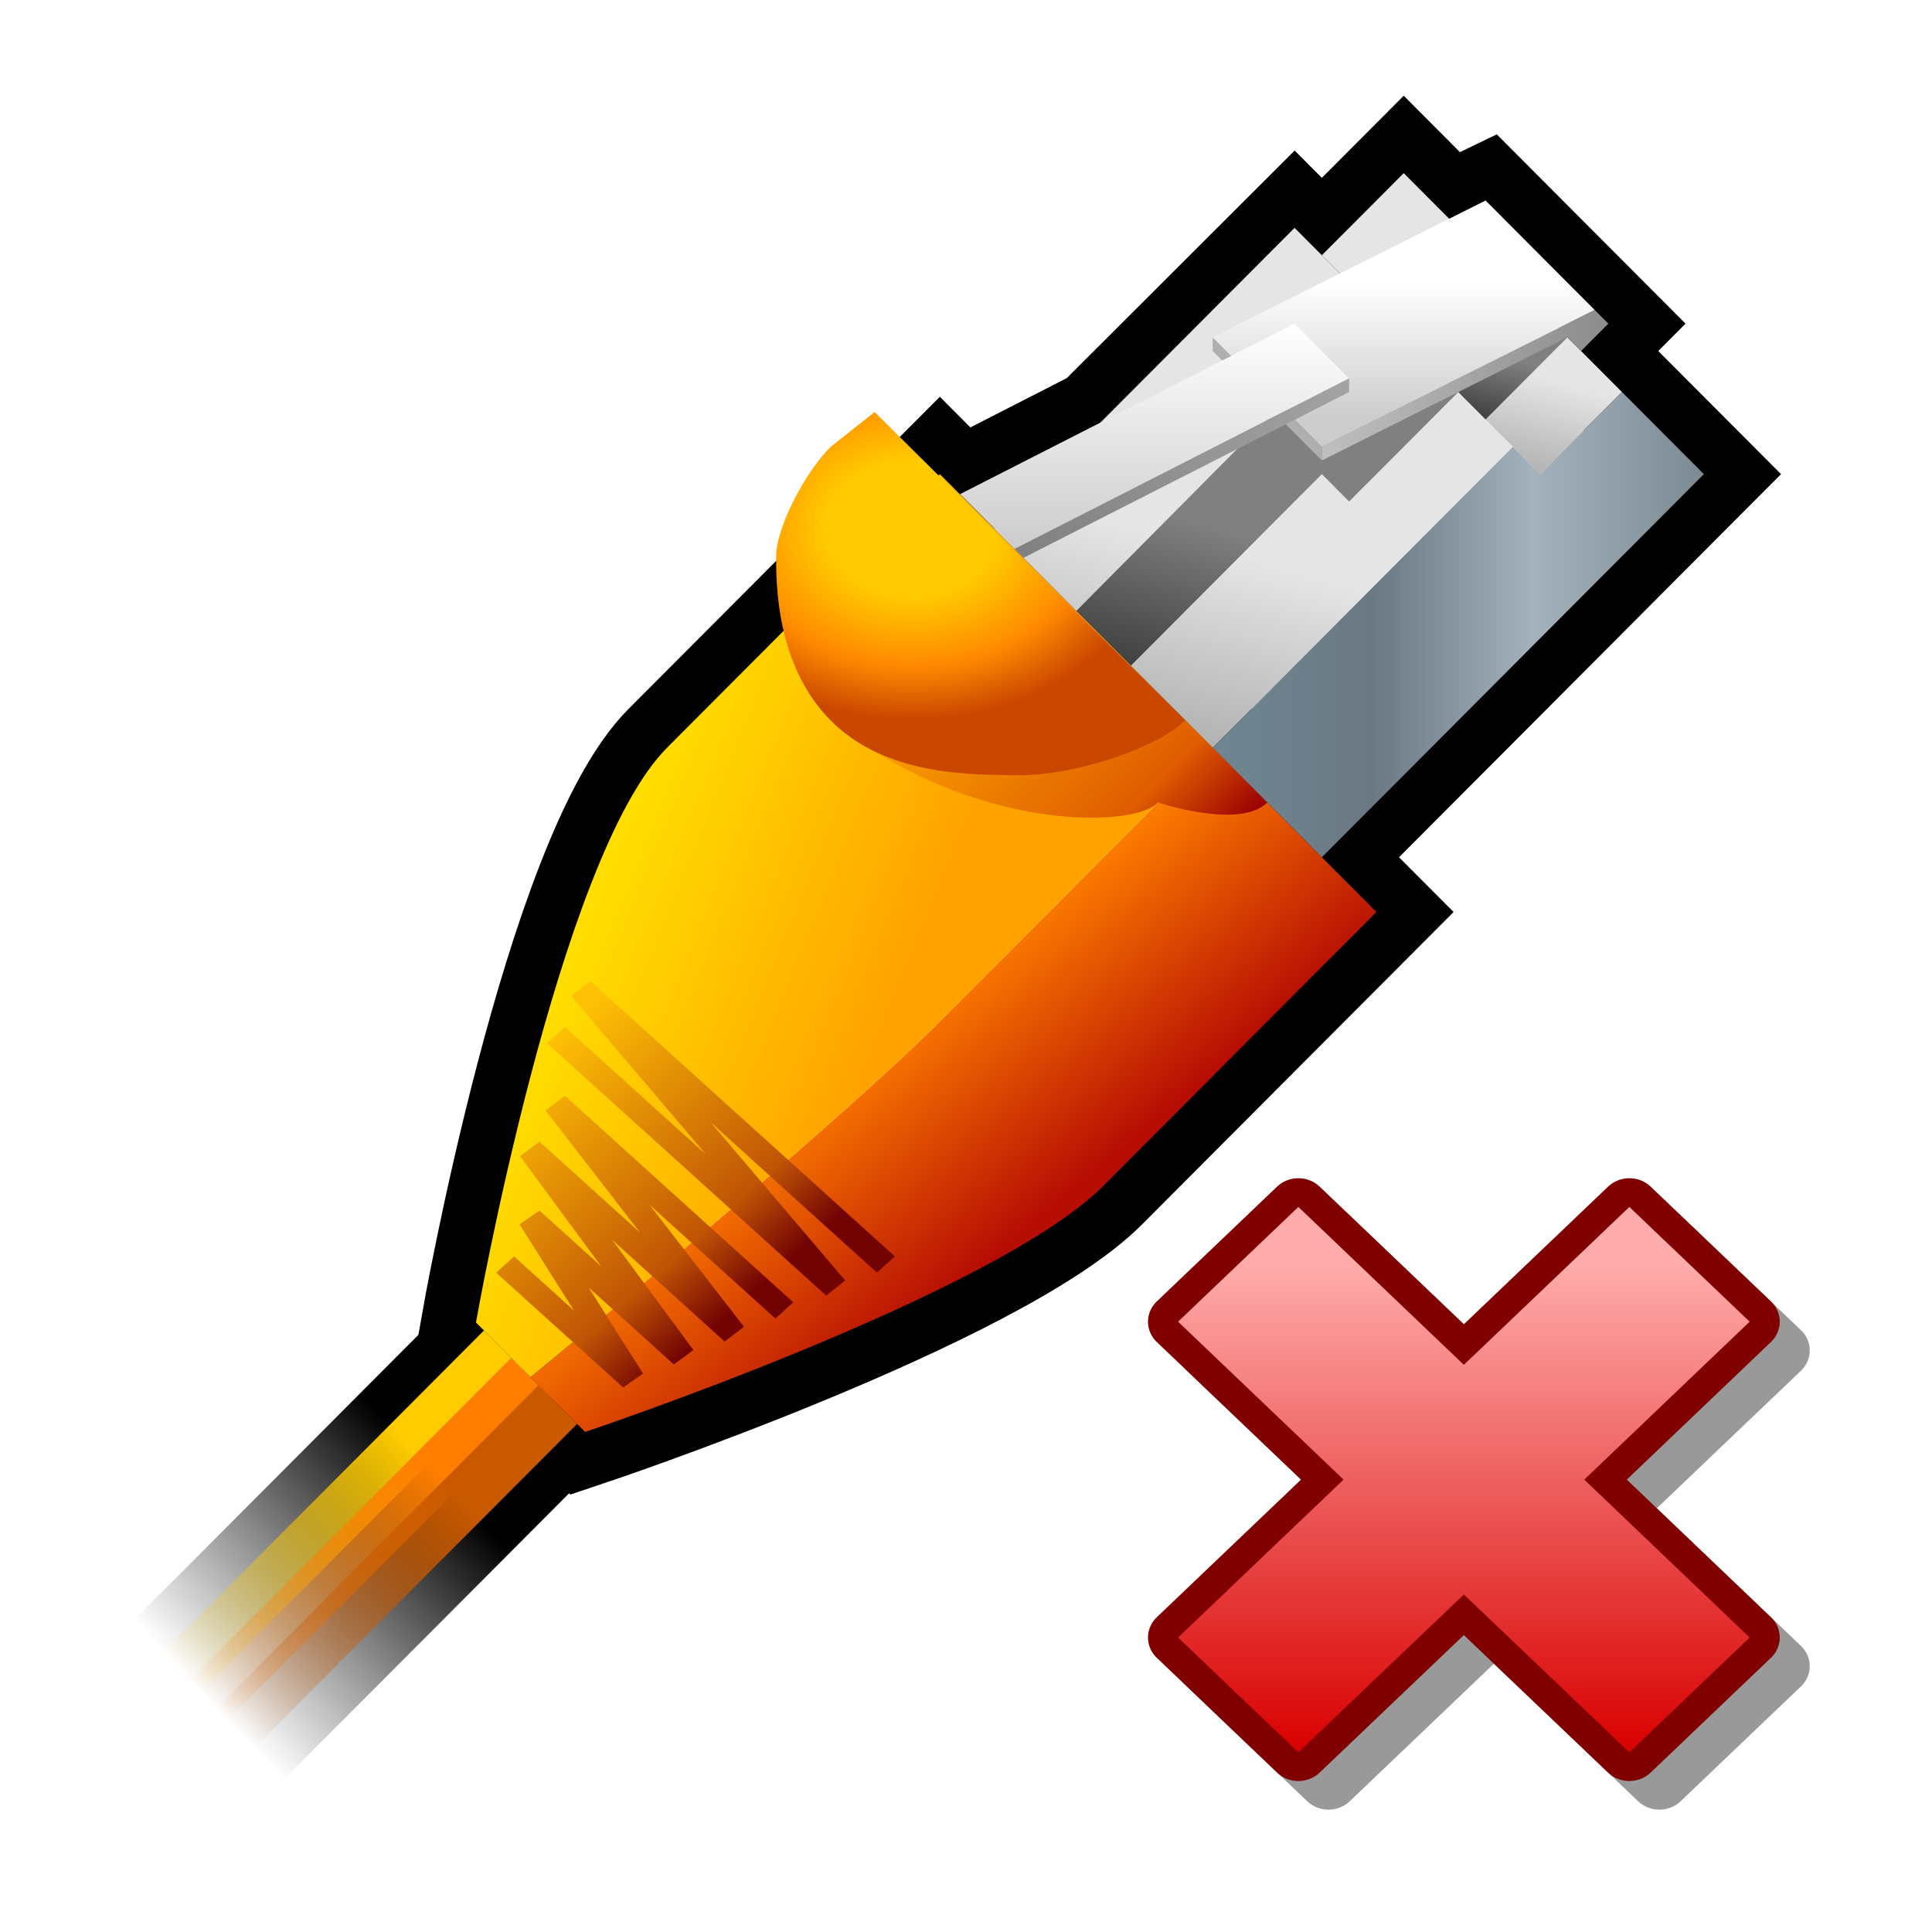
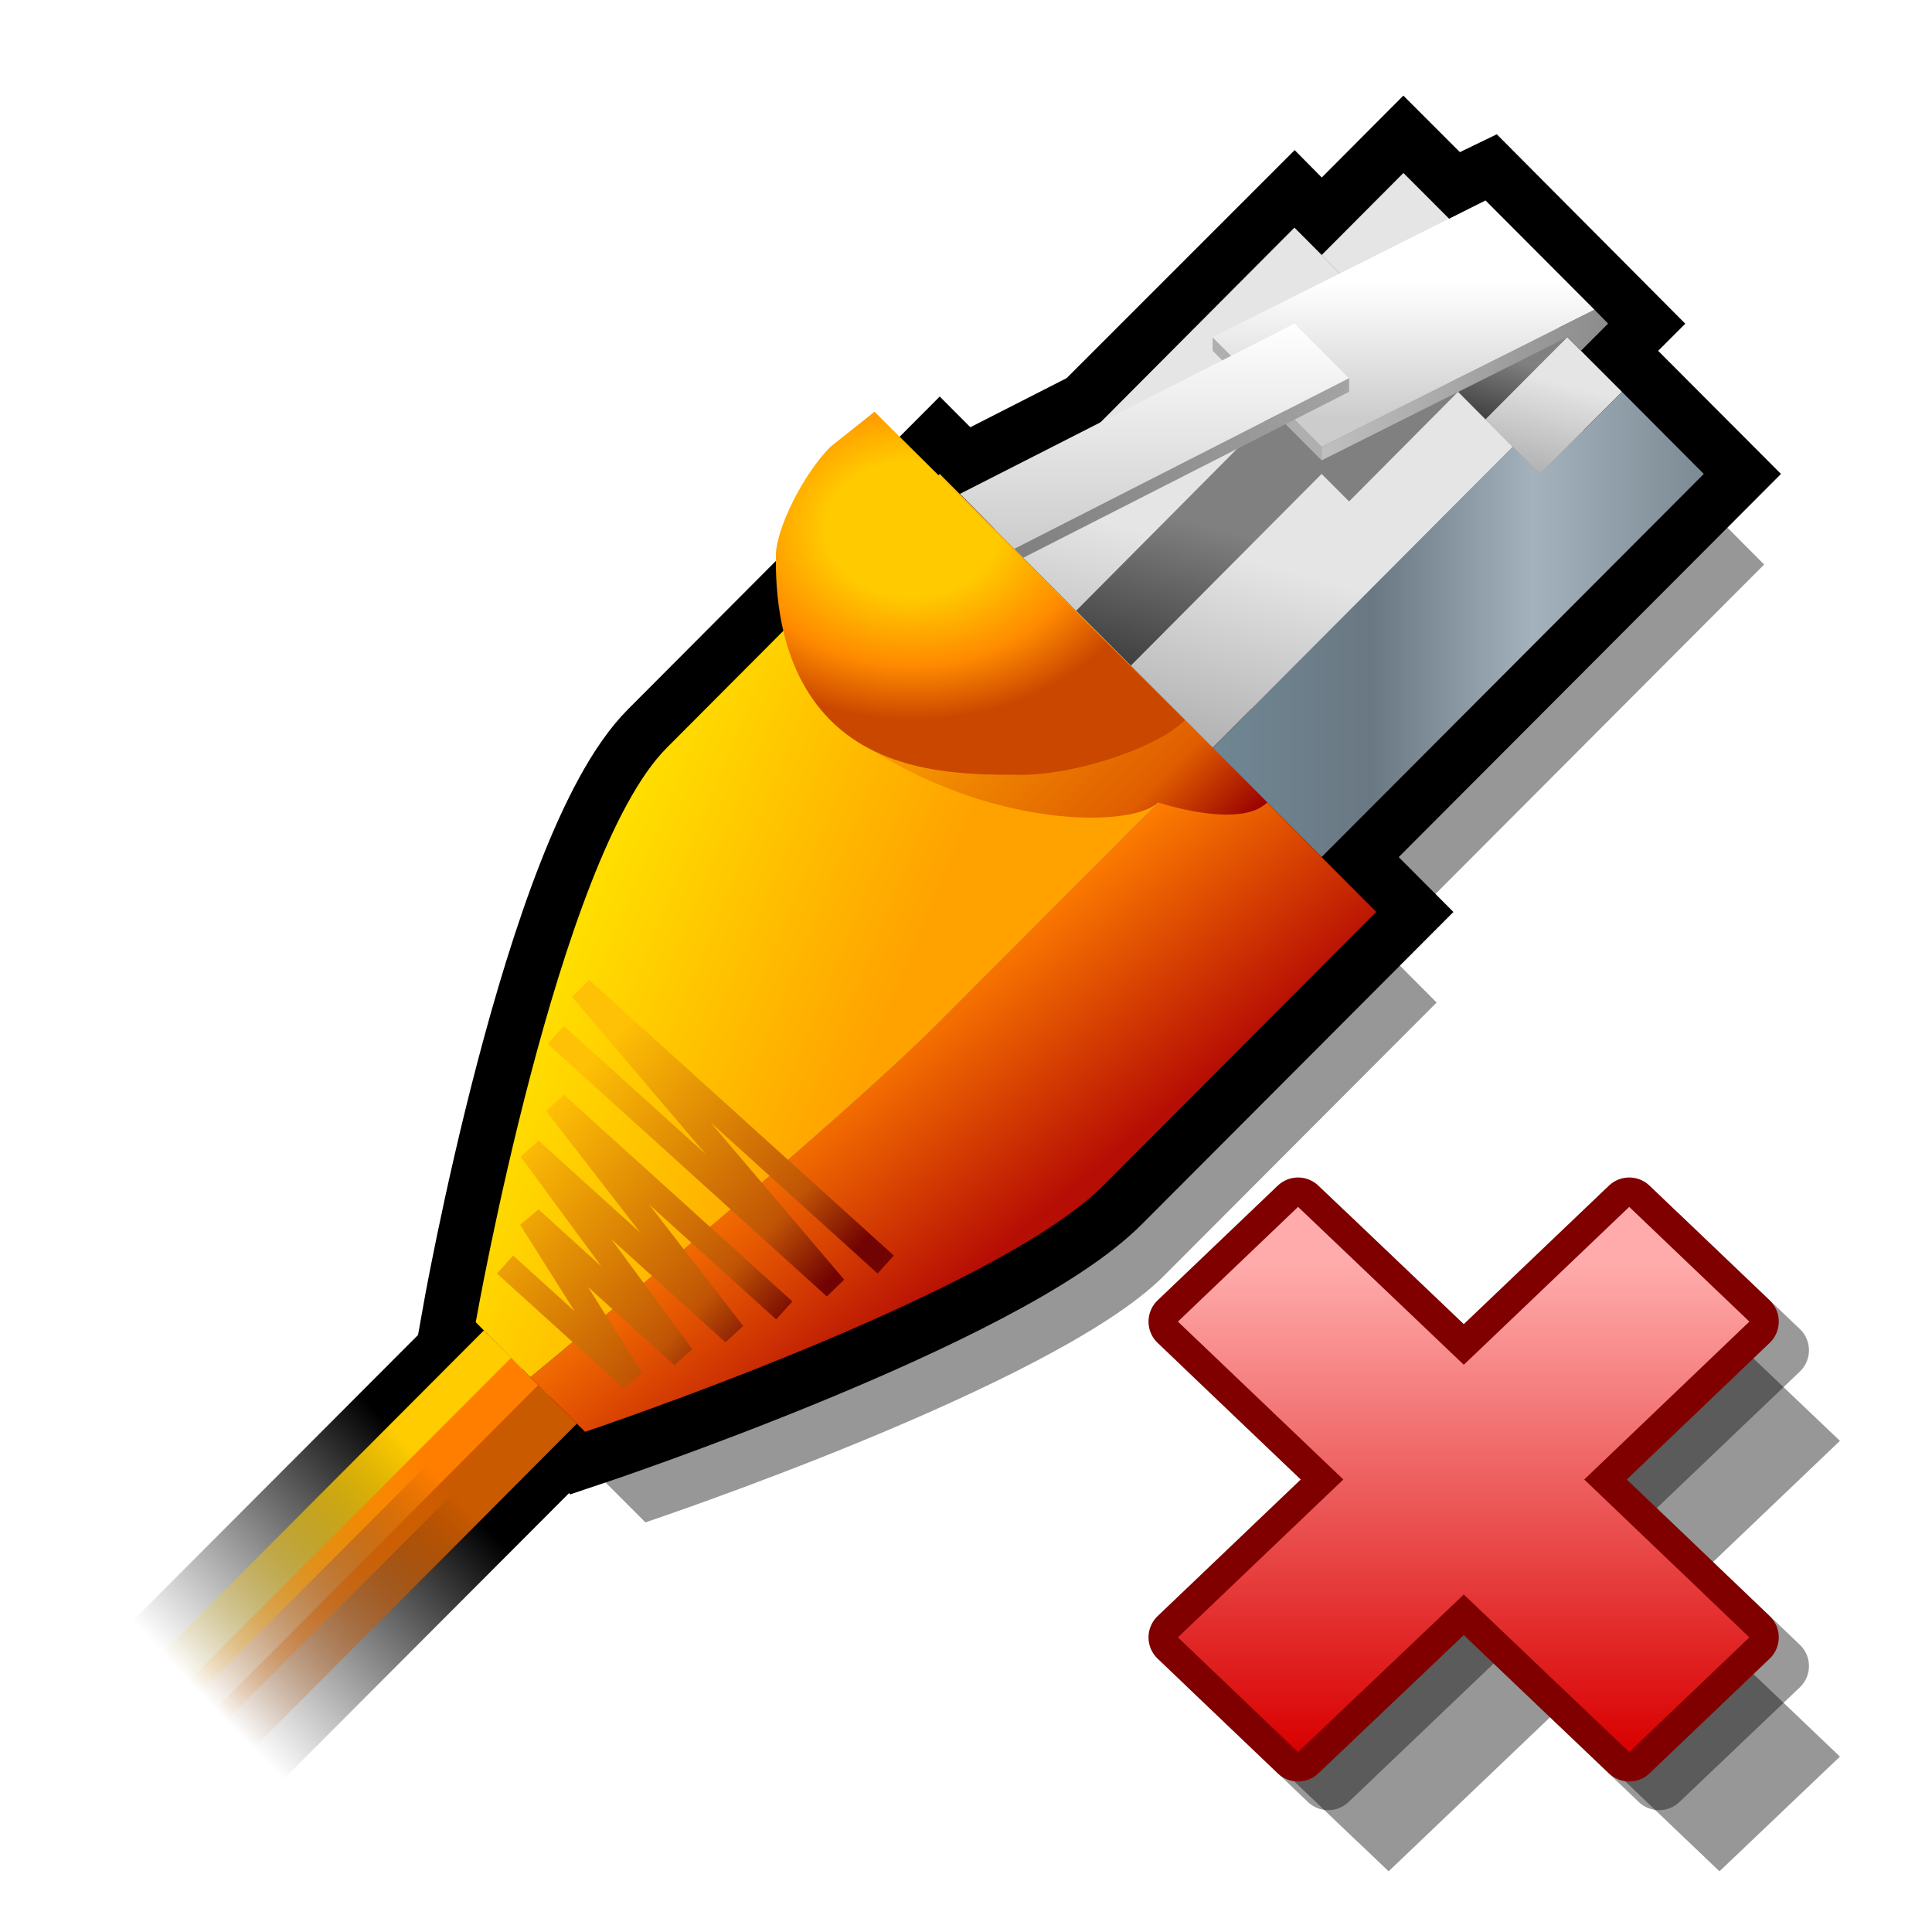
<svg xmlns="http://www.w3.org/2000/svg" version="1.1" width="64" height="64" color-interpolation="linearRGB">
  <g>
-     <linearGradient id="gradient0" gradientUnits="userSpaceOnUse" x1="26.27" y1="63.97" x2="17.69" y2="72.06">
+     <path style="fill:#000000; fill-opacity:0.408" d="M17.57 45.62L6.72 56.49            M31.13 15.7L22.09 24.77C18.47 28.39 15.76 43.8 15.76 43.8L19.38 47.43C19.38 47.43 32.94 42.9 36.55 39.27L45.59 30.21L31.13 15.7z            M52.37 11.62L53.27 10.72L49.21 6.64L47.99 7.23L46.49 5.73L43.78 8.45L42.88 7.54L36.41 14.01L31.8 16.36L43.78 28.39L56.44 15.7L52.37 11.62z            M16.67 44.71L5.82 55.59            M17.57 45.62L6.72 56.49            M18.47 46.52L7.63 57.4            M42.88 7.54L32.94 17.52L40.17 24.77L50.11 14.8L42.88 7.54z            M46.49 5.73L43.78 8.45L51.01 15.7L53.73 12.98L46.49 5.73z            M53.73 12.98L51.01 15.7L50.11 14.8L40.17 24.77L43.78 28.39L56.44 15.7L53.73 12.98z            M49.21 13.89L51.92 11.17L48.3 7.54L45.59 10.26L49.21 13.89z            M41.97 13.87L35.65 20.23L37.46 22.05L43.78 15.7L44.69 16.61L48.3 12.98L44.69 9.36L41.07 12.98L41.97 13.87z            M53.27 10.72L52.82 10.26L43.78 14.8V15.25L51.92 11.17L52.37 11.62L53.27 10.72z            M40.17 11.17L43.78 14.8V15.25L40.17 11.62V11.17z            M49.21 6.64L40.17 11.17L43.78 14.8L52.82 10.26L49.21 6.64z            M42.88 10.72L31.8 16.36L33.6 18.18L44.69 12.53L42.88 10.72z            M33.6 18.18L33.89 18.48L44.69 12.98V12.53L33.6 18.18z            M31.13 15.7L22.09 24.77C18.47 28.39 15.76 43.8 15.76 43.8L17.57 45.62C17.57 45.62 27.51 37.46 31.13 33.83L40.17 24.77L31.13 15.7z            M40.17 24.77L31.13 33.83C27.51 37.46 17.57 45.62 17.57 45.62L19.38 47.43C19.38 47.43 32.94 42.9 36.55 39.27L45.59 30.21L40.17 24.77z            M38.36 26.58C37.46 27.49 32.03 27.49 27.51 23.86C29.32 25.67 32.03 25.67 33.84 25.67C35.65 25.67 38.36 24.77 39.26 23.86L41.98 26.58C41.07 27.49 38.36 26.58 38.36 26.58z            M27.51 14.8C26.61 15.7 25.7 17.52 25.7 18.42C25.7 19.33 25.7 22.05 27.51 23.86C29.32 25.67 32.03 25.67 33.84 25.67C35.65 25.67 38.36 24.77 39.26 23.86L28.97 13.64L27.51 14.8z            M16.73 41.89L20.93 45.69L17.57 40.36L22.61 44.93L17.57 38.08L24.3 44.17L18.41 36.56L25.98 43.41            M18.41 34.28L27.66 42.65L19.25 32.76L29.34 41.89            M58.95 44.73L54.96 40.93L49.48 46.16L44 40.93L40.02 44.73L45.5 49.96L40.02 55.19L44 58.99L49.48 53.76L54.96 58.99L58.95 55.19L53.47 49.96L58.95 44.73z            M57.95 43.78L53.97 39.98L48.49 45.21L43 39.98L39.02 43.78L44.5 49.01L39.02 54.24L43 58.04L48.49 52.82L53.97 58.04L57.95 54.24L52.48 49.01L57.95 43.78z            M57.95 43.78L53.97 39.98L48.49 45.21L43 39.98L39.02 43.78L44.5 49.01L39.02 54.24L43 58.04L48.49 52.82L53.97 58.04L57.95 54.24L52.48 49.01L57.95 43.78z" transform="matrix(1,0,0,1,2,3)" />
+     <linearGradient id="gradient0" gradientUnits="userSpaceOnUse" x1="25.95" y1="61" x2="18.19" y2="68.33">
      <stop offset="0" stop-color="#000000" />
      <stop offset="1" stop-color="#000000" stop-opacity="0" />
    </linearGradient>
-     <path style="fill:none; stroke:url(#gradient0); stroke-width:8" d="M17 47L5 59" transform="matrix(0.9039,0,0,0.9065,2.2085,3.016)" />
-     <path style="fill:none; stroke:#000000; stroke-width:4" d="M32 14L22 24C18 28 15 45 15 45L19 49C19 49 34 44 38 40L48 30L32 14z" transform="matrix(0.9039,0,0,0.9065,2.2085,3.016)" />
-     <path style="fill:none; stroke:#000000; stroke-width:4" d="M55.5 9.5L56.5 8.5L52 4L50.65 4.65L49 3L46 6L45 5L37.84 12.13L32.74 14.73L46 28L60 14L55.5 9.5z" transform="matrix(0.9039,0,0,0.9065,2.2085,3.016)" />
-     <linearGradient id="gradient1" gradientUnits="userSpaceOnUse" x1="25.27" y1="62.97" x2="16.69" y2="71.06">
+     <path style="fill:none; stroke:url(#gradient0); stroke-width:7.242" d="M17.57 45.62L6.72 56.49" />
+     <path style="fill:none; stroke:#000000; stroke-width:3.621" d="M31.13 15.7L22.09 24.77C18.47 28.39 15.76 43.8 15.76 43.8L19.38 47.43C19.38 47.43 32.94 42.9 36.55 39.27L45.59 30.21L31.13 15.7z" />
+     <path style="fill:none; stroke:#000000; stroke-width:3.621" d="M52.37 11.62L53.27 10.72L49.21 6.64L47.99 7.23L46.49 5.73L43.78 8.45L42.88 7.54L36.41 14.01L31.8 16.36L43.78 28.39L56.44 15.7L52.37 11.62z" />
+     <linearGradient id="gradient1" gradientUnits="userSpaceOnUse" x1="25.05" y1="60.09" x2="17.29" y2="67.43">
      <stop offset="0" stop-color="#ffcc00" />
      <stop offset="1" stop-color="#ffcc00" stop-opacity="0" />
    </linearGradient>
-     <path style="fill:none; stroke:url(#gradient1); stroke-width:2" d="M16 46L4 58" transform="matrix(0.9039,0,0,0.9065,2.2085,3.016)" />
-     <linearGradient id="gradient2" gradientUnits="userSpaceOnUse" x1="26.27" y1="63.97" x2="17.69" y2="72.06">
+     <path style="fill:none; stroke:url(#gradient1); stroke-width:1.81" d="M16.67 44.71L5.82 55.59" />
+     <linearGradient id="gradient2" gradientUnits="userSpaceOnUse" x1="25.95" y1="61" x2="18.19" y2="68.33">
      <stop offset="0" stop-color="#ff7e00" />
      <stop offset="1" stop-color="#ff7e00" stop-opacity="0" />
    </linearGradient>
-     <path style="fill:none; stroke:url(#gradient2); stroke-width:2" d="M17 47L5 59" transform="matrix(0.9039,0,0,0.9065,2.2085,3.016)" />
-     <linearGradient id="gradient3" gradientUnits="userSpaceOnUse" x1="27.27" y1="64.97" x2="18.69" y2="73.06">
+     <path style="fill:none; stroke:url(#gradient2); stroke-width:1.81" d="M17.57 45.62L6.72 56.49" />
+     <linearGradient id="gradient3" gradientUnits="userSpaceOnUse" x1="26.85" y1="61.91" x2="19.1" y2="69.24">
      <stop offset="0" stop-color="#ca5a00" />
      <stop offset="1" stop-color="#ca5a00" stop-opacity="0" />
    </linearGradient>
-     <path style="fill:none; stroke:url(#gradient3); stroke-width:2" d="M18 48L6 60" transform="matrix(0.9039,0,0,0.9065,2.2085,3.016)" />
-     <linearGradient id="gradient4" gradientUnits="userSpaceOnUse" x1="41.02" y1="23.72" x2="42.81" y2="17.01">
+     <path style="fill:none; stroke:url(#gradient3); stroke-width:1.81" d="M18.47 46.52L7.63 57.4" />
+     <linearGradient id="gradient4" gradientUnits="userSpaceOnUse" x1="39.28" y1="24.51" x2="40.9" y2="18.43">
      <stop offset="0" stop-color="#b2b2b2" />
      <stop offset="1" stop-color="#e5e5e5" />
    </linearGradient>
-     <path style="fill:url(#gradient4)" d="M45 5L34 16L42 24L53 13L45 5z" transform="matrix(0.9039,0,0,0.9065,2.2085,3.016)" />
-     <linearGradient id="gradient5" gradientUnits="userSpaceOnUse" x1="50.29" y1="13" x2="51.16" y2="9.72">
+     <path style="fill:url(#gradient4)" d="M42.88 7.54L32.94 17.52L40.17 24.77L50.11 14.8L42.88 7.54z" />
+     <linearGradient id="gradient5" gradientUnits="userSpaceOnUse" x1="47.66" y1="14.8" x2="48.45" y2="11.82">
      <stop offset="0" stop-color="#b2b2b2" />
      <stop offset="1" stop-color="#e5e5e5" />
    </linearGradient>
-     <path style="fill:url(#gradient5)" d="M49 3L46 6L54 14L57 11L49 3z" transform="matrix(0.9039,0,0,0.9065,2.2085,3.016)" />
-     <linearGradient id="gradient6" gradientUnits="userSpaceOnUse" x1="42" y1="19.5" x2="60" y2="19.5">
+     <path style="fill:url(#gradient5)" d="M46.49 5.73L43.78 8.45L51.01 15.7L53.73 12.98L46.49 5.73z" />
+     <linearGradient id="gradient6" gradientUnits="userSpaceOnUse" x1="40.17" y1="20.69" x2="56.44" y2="20.69">
      <stop offset="0" stop-color="#6f8793" />
      <stop offset="0.325" stop-color="#6a7883" />
      <stop offset="0.651" stop-color="#a4b2bd" />
      <stop offset="1" stop-color="#7c8a94" />
    </linearGradient>
-     <path style="fill:url(#gradient6)" d="M57 11L54 14L53 13L42 24L46 28L60 14L57 11z" transform="matrix(0.9039,0,0,0.9065,2.2085,3.016)" />
-     <linearGradient id="gradient7" gradientUnits="userSpaceOnUse" x1="50.65" y1="11.64" x2="51.27" y2="9.35">
+     <path style="fill:url(#gradient6)" d="M53.73 12.98L51.01 15.7L50.11 14.8L40.17 24.77L43.78 28.39L56.44 15.7L53.73 12.98z" />
+     <linearGradient id="gradient7" gradientUnits="userSpaceOnUse" x1="47.99" y1="13.56" x2="48.55" y2="11.49">
      <stop offset="0" stop-color="#404040" />
      <stop offset="1" stop-color="#808080" />
    </linearGradient>
-     <path style="fill:url(#gradient7)" d="M52 12L55 9L51 5L48 8L52 12z" transform="matrix(0.9039,0,0,0.9065,2.2085,3.016)" />
-     <linearGradient id="gradient8" gradientUnits="userSpaceOnUse" x1="42.15" y1="21.84" x2="43.63" y2="16.37">
+     <path style="fill:url(#gradient7)" d="M49.21 13.89L51.92 11.17L48.3 7.54L45.59 10.26L49.21 13.89z" />
+     <linearGradient id="gradient8" gradientUnits="userSpaceOnUse" x1="40.3" y1="22.81" x2="41.64" y2="17.85">
      <stop offset="0" stop-color="#404040" />
      <stop offset="1" stop-color="#808080" />
    </linearGradient>
-     <path style="fill:url(#gradient8)" d="M43.99 11.98L37 19L39 21L46 14L47 15L51 11L47 7L43 11L43.99 11.98z" transform="matrix(0.9039,0,0,0.9065,2.2085,3.016)" />
-     <linearGradient id="gradient9" gradientUnits="userSpaceOnUse" x1="46" y1="10.75" x2="56.5" y2="10.75">
+     <path style="fill:url(#gradient8)" d="M41.97 13.87L35.65 20.23L37.46 22.05L43.78 15.7L44.69 16.61L48.3 12.98L44.69 9.36L41.07 12.98L41.97 13.87z" />
+     <linearGradient id="gradient9" gradientUnits="userSpaceOnUse" x1="43.78" y1="12.76" x2="53.27" y2="12.76">
      <stop offset="0" stop-color="#bfbfbf" />
      <stop offset="1" stop-color="#8c8c8c" />
    </linearGradient>
-     <path style="fill:url(#gradient9)" d="M56.5 8.5L56 8L46 13V13.5L55 9L55.5 9.5L56.5 8.5z" transform="matrix(0.9039,0,0,0.9065,2.2085,3.016)" />
-     <path style="fill:#afafaf" d="M42 9L46 13V13.5L42 9.5V9z" transform="matrix(0.9039,0,0,0.9065,2.2085,3.016)" />
-     <linearGradient id="gradient10" gradientUnits="userSpaceOnUse" x1="44" y1="12" x2="44" y2="7">
+     <path style="fill:url(#gradient9)" d="M53.27 10.72L52.82 10.26L43.78 14.8V15.25L51.92 11.17L52.37 11.62L53.27 10.72z" />
+     <path style="fill:#afafaf" d="M40.17 11.17L43.78 14.8V15.25L40.17 11.62V11.17z" />
+     <linearGradient id="gradient10" gradientUnits="userSpaceOnUse" x1="41.98" y1="13.89" x2="41.98" y2="9.36">
      <stop offset="0" stop-color="#cccccc" />
      <stop offset="1" stop-color="#ffffff" />
    </linearGradient>
-     <path style="fill:url(#gradient10)" d="M52 4L42 9L46 13L56 8L52 4z" transform="matrix(0.9039,0,0,0.9065,2.2085,3.016)" />
-     <linearGradient id="gradient11" gradientUnits="userSpaceOnUse" x1="39.86" y1="16.75" x2="39.86" y2="8.5">
+     <path style="fill:url(#gradient10)" d="M49.21 6.64L40.17 11.17L43.78 14.8L52.82 10.26L49.21 6.64z" />
+     <linearGradient id="gradient11" gradientUnits="userSpaceOnUse" x1="38.23" y1="18.19" x2="38.23" y2="10.72">
      <stop offset="0" stop-color="#cccccc" />
      <stop offset="1" stop-color="#ffffff" />
    </linearGradient>
-     <path style="fill:url(#gradient11)" d="M45 8.5L32.74 14.73L34.74 16.73L47 10.5L45 8.5z" transform="matrix(0.9039,0,0,0.9065,2.2085,3.016)" />
-     <linearGradient id="gradient12" gradientUnits="userSpaceOnUse" x1="34.75" y1="13.78" x2="47" y2="13.78">
+     <path style="fill:url(#gradient11)" d="M42.88 10.72L31.8 16.36L33.6 18.18L44.69 12.53L42.88 10.72z" />
+     <linearGradient id="gradient12" gradientUnits="userSpaceOnUse" x1="33.61" y1="15.5" x2="44.69" y2="15.5">
      <stop offset="0" stop-color="#808080" />
      <stop offset="1" stop-color="#a3a3a3" />
    </linearGradient>
-     <path style="fill:url(#gradient12)" d="M34.74 16.73L35.06 17.06L47 11V10.5L34.74 16.73z" transform="matrix(0.9039,0,0,0.9065,2.2085,3.016)" />
-     <linearGradient id="gradient13" gradientUnits="userSpaceOnUse" x1="29.28" y1="34.65" x2="35.13" y2="41.65">
+     <path style="fill:url(#gradient12)" d="M33.6 18.18L33.89 18.48L44.69 12.98V12.53L33.6 18.18z" />
+     <linearGradient id="gradient13" gradientUnits="userSpaceOnUse" x1="28.67" y1="34.42" x2="33.96" y2="40.77">
      <stop offset="0" stop-color="#ff8000" />
      <stop offset="1" stop-color="#b60d04" />
    </linearGradient>
-     <path style="fill:url(#gradient13)" d="M42 24L32 34C28 38 17 47 17 47L19 49C19 49 34 44 38 40L48 30L42 24z" transform="matrix(0.9039,0,0,0.9065,2.2085,3.016)" />
-     <linearGradient id="gradient14" gradientUnits="userSpaceOnUse" x1="24.43" y1="17.13" x2="35.22" y2="21.56">
+     <path style="fill:url(#gradient13)" d="M40.17 24.77L31.13 33.83C27.51 37.46 17.57 45.62 17.57 45.62L19.38 47.43C19.38 47.43 32.94 42.9 36.55 39.27L45.59 30.21L40.17 24.77z" />
+     <linearGradient id="gradient14" gradientUnits="userSpaceOnUse" x1="24.29" y1="18.54" x2="34.04" y2="22.56">
      <stop offset="0" stop-color="#ffde00" />
      <stop offset="1" stop-color="#ffa200" />
    </linearGradient>
-     <path style="fill:url(#gradient14)" d="M32 14L22 24C18 28 15 45 15 45L17 47C17 47 28 38 32 34L42 24L32 14z" transform="matrix(0.9039,0,0,0.9065,2.2085,3.016)" />
-     <linearGradient id="gradient15" gradientUnits="userSpaceOnUse" x1="31.25" y1="19.75" x2="40.75" y2="29.25">
+     <path style="fill:url(#gradient14)" d="M31.13 15.7L22.09 24.77C18.47 28.39 15.76 43.8 15.76 43.8L17.57 45.62C17.57 45.62 27.51 37.46 31.13 33.83L40.17 24.77L31.13 15.7z" />
+     <linearGradient id="gradient15" gradientUnits="userSpaceOnUse" x1="30.45" y1="20.91" x2="39.04" y2="29.53">
      <stop offset="0" stop-color="#ffae00" />
      <stop offset="0.749" stop-color="#e05d00" />
      <stop offset="1" stop-color="#990000" />
    </linearGradient>
-     <path style="fill:url(#gradient15)" d="M40 26C39 27 33 27 28 23C30 25 33 25 35 25C37 25 40 24 41 23L44 26C43 27 40 26 40 26z" transform="matrix(0.9039,0,0,0.9065,2.2085,3.016)" />
-     <radialGradient id="gradient16" gradientUnits="userSpaceOnUse" cx="0" cy="0" r="64" gradientTransform="matrix(0.1412,0,0,0.1099,30.9993,16.0004)">
+     <path style="fill:url(#gradient15)" d="M38.36 26.58C37.46 27.49 32.03 27.49 27.51 23.86C29.32 25.67 32.03 25.67 33.84 25.67C35.65 25.67 38.36 24.77 39.26 23.86L41.98 26.58C41.07 27.49 38.36 26.58 38.36 26.58z" />
+     <radialGradient id="gradient16" gradientUnits="userSpaceOnUse" cx="0" cy="0" r="64" gradientTransform="matrix(0.1276,0,0,0.0996,30.2287,17.5203)">
      <stop offset="0.353" stop-color="#ffca00" />
      <stop offset="0.71" stop-color="#ff8a00" />
      <stop offset="0.992" stop-color="#ca4700" />
    </radialGradient>
-     <path style="fill:url(#gradient16)" d="M28 13C27 14 26 16 26 17C26 18 26 21 28 23C30 25 33 25 35 25C37 25 40 24 41 23L29.61 11.73L28 13z" transform="matrix(0.9039,0,0,0.9065,2.2085,3.016)" />
-     <linearGradient id="gradient17" gradientUnits="userSpaceOnUse" x1="29.25" y1="21.75" x2="38.75" y2="31.25">
+     <path style="fill:url(#gradient16)" d="M27.51 14.8C26.61 15.7 25.7 17.52 25.7 18.42C25.7 19.33 25.7 22.05 27.51 23.86C29.32 25.67 32.03 25.67 33.84 25.67C35.65 25.67 38.36 24.77 39.26 23.86L28.97 13.64L27.51 14.8z" />
+     <linearGradient id="gradient17" gradientUnits="userSpaceOnUse" x1="28.71" y1="24.97" x2="36.7" y2="32.19">
      <stop offset="0" stop-color="#ffc105" />
      <stop offset="0.757" stop-color="#c05405" />
      <stop offset="1" stop-color="#720303" />
    </linearGradient>
-     <path style="fill:none; stroke:url(#gradient17); stroke-width:1" d="M15 44L20 49L16 42L22 48L16 39L24 47L17 37L26 46            M17 34L28 45L18 32L30 44" transform="matrix(0.8409,0,0,0.7604,4.12,8.4326)" />
-     <path style="fill:none; stroke:#000000; stroke-opacity:0.4; stroke-width:4.911; stroke-linecap:round; stroke-linejoin:round" d="M56.54 19.71L46.72 9.89L33.21 23.39L19.71 9.89L9.89 19.71L23.39 33.21L9.89 46.72L19.71 56.54L33.21 43.04L46.72 56.54L56.54 46.72L43.04 33.21L56.54 19.71z" transform="matrix(0.4058,0,0,0.3872,36.0099,37.1039)" />
-     <path style="fill:none; stroke:#800000; stroke-width:4.911; stroke-linecap:round; stroke-linejoin:round" d="M54.09 17.25L44.27 7.43L30.76 20.94L17.25 7.43L7.43 17.25L20.94 30.76L7.43 44.27L17.25 54.09L30.76 40.59L44.27 54.09L54.09 44.27L40.59 30.76L54.09 17.25z" transform="matrix(0.4058,0,0,0.3872,36.0099,37.1039)" />
-     <linearGradient id="gradient18" gradientUnits="userSpaceOnUse" x1="162.14" y1="12.34" x2="162.14" y2="54.09">
+     <path style="fill:none; stroke:url(#gradient17); stroke-width:0.802" d="M16.73 41.89L20.93 45.69L17.57 40.36L22.61 44.93L17.57 38.08L24.3 44.17L18.41 36.56L25.98 43.41            M18.41 34.28L27.66 42.65L19.25 32.76L29.34 41.89" />
+     <path style="fill:none; stroke:#000000; stroke-opacity:0.4; stroke-width:1.948; stroke-linecap:round; stroke-linejoin:round" d="M58.95 44.73L54.96 40.93L49.48 46.16L44 40.93L40.02 44.73L45.5 49.96L40.02 55.19L44 58.99L49.48 53.76L54.96 58.99L58.95 55.19L53.47 49.96L58.95 44.73z" />
+     <path style="fill:none; stroke:#800000; stroke-width:1.948; stroke-linecap:round; stroke-linejoin:round" d="M57.95 43.78L53.97 39.98L48.49 45.21L43 39.98L39.02 43.78L44.5 49.01L39.02 54.24L43 58.04L48.49 52.82L53.97 58.04L57.95 54.24L52.48 49.01L57.95 43.78z" />
+     <linearGradient id="gradient18" gradientUnits="userSpaceOnUse" x1="101.8" y1="41.88" x2="101.8" y2="58.04">
      <stop offset="0" stop-color="#ffabab" />
      <stop offset="1" stop-color="#d90000" />
    </linearGradient>
-     <path style="fill:url(#gradient18)" d="M54.09 17.25L44.27 7.43L30.76 20.94L17.25 7.43L7.43 17.25L20.94 30.76L7.43 44.27L17.25 54.09L30.76 40.59L44.27 54.09L54.09 44.27L40.59 30.76L54.09 17.25z" transform="matrix(0.4058,0,0,0.3872,36.0099,37.1039)" />
+     <path style="fill:url(#gradient18)" d="M57.95 43.78L53.97 39.98L48.49 45.21L43 39.98L39.02 43.78L44.5 49.01L39.02 54.24L43 58.04L48.49 52.82L53.97 58.04L57.95 54.24L52.48 49.01L57.95 43.78z" />
  </g>
</svg>
